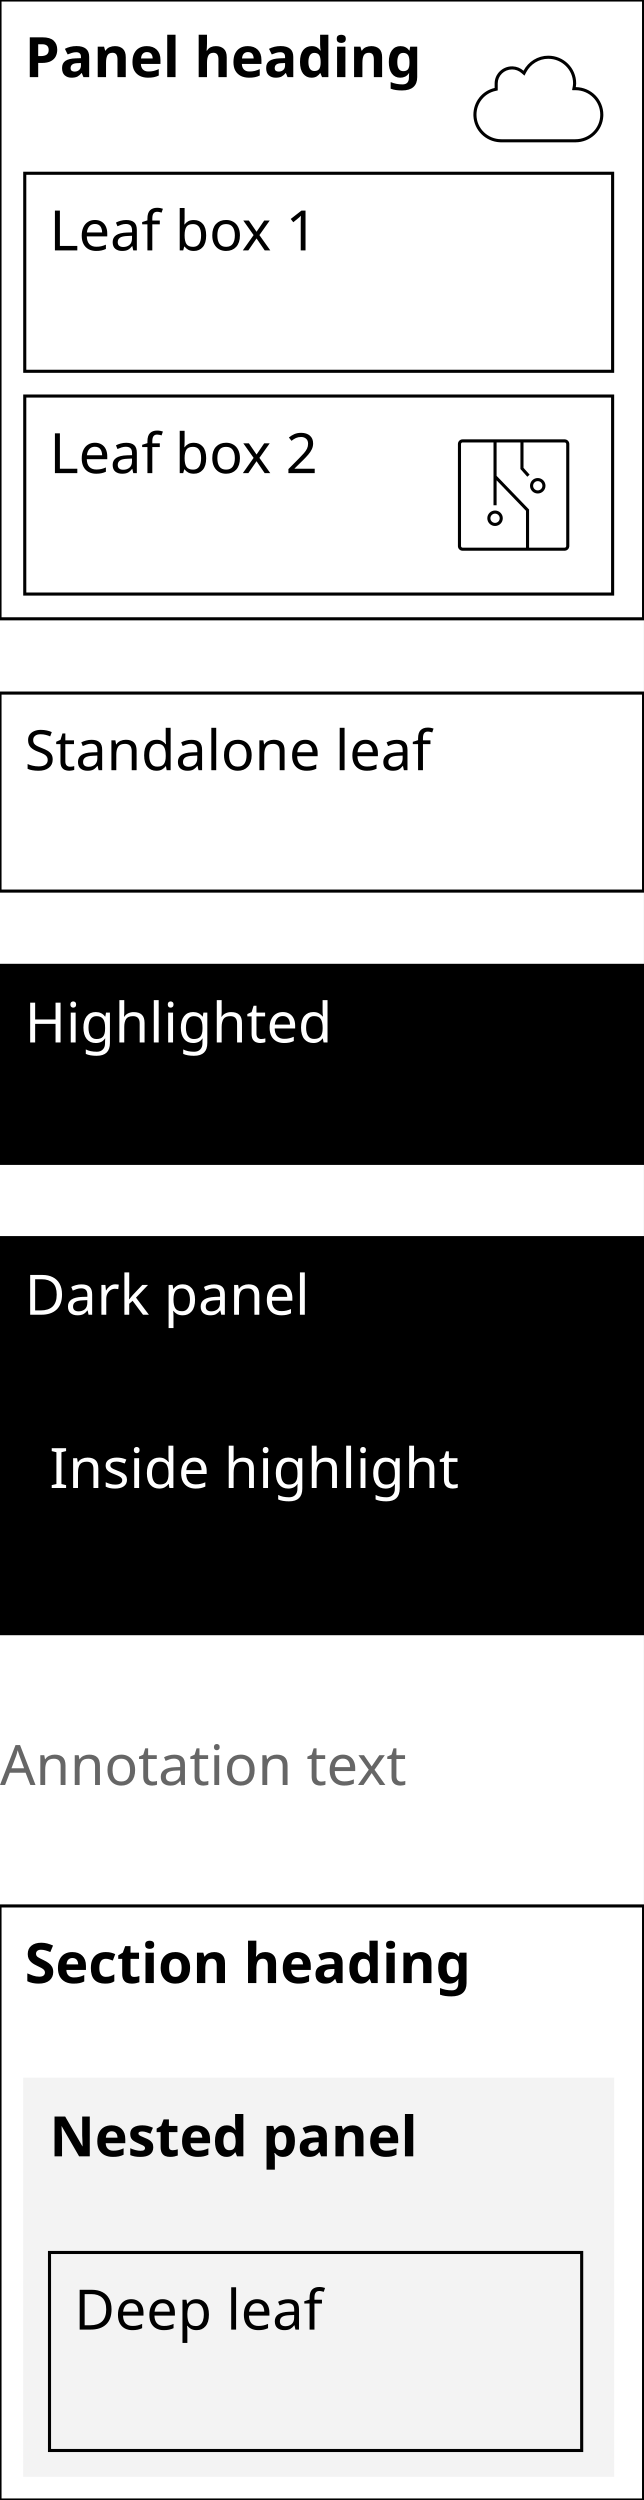
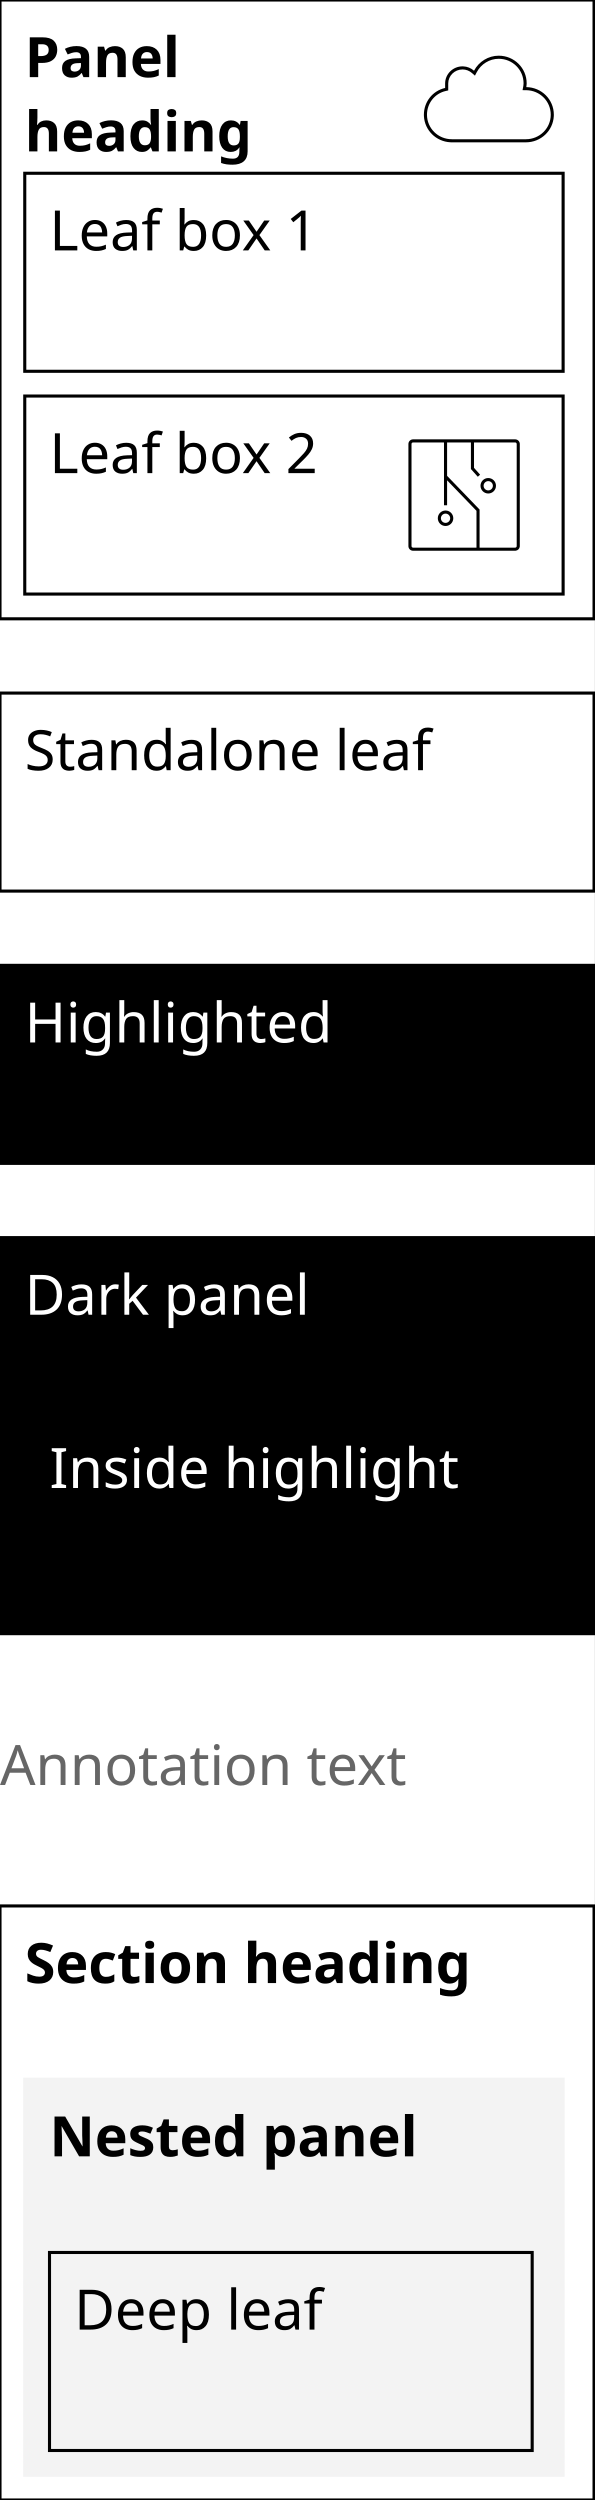
- <svg xmlns="http://www.w3.org/2000/svg" width="208" height="808" viewBox="0 0 208 808" xml:space="preserve">
-   <rect width="208" height="808" fill="#FFFFFF" />
+ <svg xmlns="http://www.w3.org/2000/svg" width="192" height="808" viewBox="0 0 192 808" xml:space="preserve">
+   <rect width="192" height="808" fill="#FFFFFF" />
  <g data-component-id="root">
-     <rect x="0" y="0" width="208" height="808" fill="transparent" stroke="none" stroke-width="0" stroke-miterlimit="10" />
+     <rect x="0" y="0" width="192" height="808" fill="transparent" stroke="none" stroke-width="0" stroke-miterlimit="10" />
    <g data-component-id="panel_a">
-       <rect x="0" y="0" width="208" height="200" fill="transparent" stroke="#000000" stroke-width="1" stroke-miterlimit="10" />
+       <rect x="0" y="0" width="192" height="200" fill="transparent" stroke="#000000" stroke-width="1" stroke-miterlimit="10" />
      <g data-component-id="panel_a__heading">
-         <rect x="8" y="8" width="190" height="48" fill="transparent" stroke="none" stroke-width="0" stroke-miterlimit="10" />
+         <rect x="8" y="8" width="174" height="48" fill="transparent" stroke="none" stroke-width="0" stroke-miterlimit="10" />
        <text font-family="Ubuntu Sans">
-           <tspan x="8" y="24.92" font-size="18" font-weight="700" fill="#000000" font-variant-caps="small-caps">Panel heading</tspan>
+           <tspan x="8" y="24.92" font-size="18" font-weight="700" fill="#000000">Panel</tspan>
+           <tspan x="8" y="48.92" font-size="18" font-weight="700" fill="#000000">heading</tspan>
        </text>
-         <g class="dg-icon" transform="translate(150 8)">
+         <g class="dg-icon" transform="translate(134 8)">
          <path fill-rule="evenodd" clip-rule="evenodd" d="M27.186 10C32.196 10 36.217 14 36.217 18.923L36.211 19.143C36.187 19.652 36.094 20.147 36.093 20.154C41.041 20.216 45 24.154 45 29.077L44.988 29.536C44.748 34.246 40.822 38 35.969 38H12.031L11.565 37.988C6.928 37.757 3.245 34.094 3.012 29.536L3 29.077C3 24.954 5.784 21.352 9.866 20.429V18.984C9.866 15.908 12.402 13.446 15.495 13.446L15.749 13.452C17.017 13.51 18.22 13.996 19.206 14.861C20.753 11.908 23.845 10 27.186 10ZM27.186 11C24.224 11 21.469 12.695 20.092 15.325L19.502 16.452L18.547 15.613C17.674 14.847 16.608 14.446 15.495 14.446C12.935 14.446 10.866 16.479 10.866 18.984V21.227L10.087 21.403C6.472 22.221 4 25.409 4 29.077C4 33.438 7.564 37 12.031 37H35.969C40.436 37 44 33.438 44 29.077C44 24.713 40.493 21.208 36.08 21.153L34.888 21.139L35.11 19.967V19.965C35.111 19.962 35.112 19.956 35.113 19.948C35.116 19.933 35.121 19.91 35.126 19.88C35.136 19.819 35.149 19.73 35.163 19.626C35.191 19.411 35.217 19.151 35.217 18.923C35.217 14.562 31.653 11 27.186 11Z" fill="#000000" />
        </g>
      </g>
      <g data-component-id="panel_a__body">
-         <rect x="8" y="56" width="190" height="136" fill="transparent" stroke="none" stroke-width="0" stroke-miterlimit="10" />
+         <rect x="8" y="56" width="174" height="136" fill="transparent" stroke="none" stroke-width="0" stroke-miterlimit="10" />
        <g data-component-id="leaf_1">
-           <rect x="8" y="56" width="190" height="64" fill="transparent" stroke="#000000" stroke-width="1" stroke-miterlimit="10" />
+           <rect x="8" y="56" width="174" height="64" fill="transparent" stroke="#000000" stroke-width="1" stroke-miterlimit="10" />
          <text font-family="Ubuntu Sans">
            <tspan x="16" y="80.92" font-size="18" font-weight="400" fill="#000000">Leaf box 1</tspan>
          </text>
        </g>
        <g data-component-id="leaf_2">
-           <rect x="8" y="128" width="190" height="64" fill="transparent" stroke="#000000" stroke-width="1" stroke-miterlimit="10" />
+           <rect x="8" y="128" width="174" height="64" fill="transparent" stroke="#000000" stroke-width="1" stroke-miterlimit="10" />
          <text font-family="Ubuntu Sans">
            <tspan x="16" y="152.92" font-size="18" font-weight="400" fill="#000000">Leaf box 2</tspan>
          </text>
-           <g class="dg-icon" transform="translate(142 136)">
+           <g class="dg-icon" transform="translate(126 136)">
            <path fill-rule="evenodd" clip-rule="evenodd" d="M40.653 6.007C41.41 6.084 42 6.722 42 7.499V40.499L41.992 40.652C41.92 41.358 41.359 41.919 40.653 41.991L40.5 41.999H7.5C6.723 41.999 6.085 41.409 6.008 40.652L6 40.499V7.499C6 6.671 6.672 5.999 7.5 5.999H40.5L40.653 6.007ZM7.5 6.999C7.258 6.999 7.056 7.171 7.01 7.398L7 7.499V40.499C7 40.775 7.224 40.999 7.5 40.999H28V29.091L18.5 19.238V27.3H17.5V6.999H7.5ZM18.5 17.798L28.86 28.542L29 28.688V40.999H40.5C40.776 40.999 41 40.775 41 40.499V7.499C41 7.257 40.828 7.055 40.601 7.009L40.5 6.999H27.2V15.208L29.173 17.417L28.8 17.75L28.428 18.083L26.327 15.733L26.2 15.591V6.999H18.5V17.798Z" fill="#000000" />
            <path fill-rule="evenodd" clip-rule="evenodd" d="M18 29C19.381 29 20.5 30.119 20.5 31.5C20.5 32.881 19.381 34 18 34C16.619 34 15.5 32.881 15.5 31.5C15.5 30.119 16.619 29 18 29ZM18 30C17.172 30 16.5 30.672 16.5 31.5C16.5 32.328 17.172 33 18 33C18.828 33 19.5 32.328 19.5 31.5C19.5 30.672 18.828 30 18 30Z" fill="#000000" />
            <path fill-rule="evenodd" clip-rule="evenodd" d="M31.8 18.5C33.181 18.5 34.3 19.619 34.3 21C34.3 22.381 33.181 23.5 31.8 23.5C30.419 23.5 29.3 22.381 29.3 21C29.3 19.619 30.419 18.5 31.8 18.5ZM31.8 19.5C30.971 19.5 30.3 20.172 30.3 21C30.3 21.828 30.971 22.5 31.8 22.5C32.628 22.5 33.3 21.828 33.3 21C33.3 20.172 32.628 19.5 31.8 19.5Z" fill="#000000" />
          </g>
        </g>
      </g>
    </g>
    <g data-component-id="standalone_leaf">
-       <rect x="0" y="224" width="208" height="64" fill="transparent" stroke="#000000" stroke-width="1" stroke-miterlimit="10" />
+       <rect x="0" y="224" width="192" height="64" fill="transparent" stroke="#000000" stroke-width="1" stroke-miterlimit="10" />
      <text font-family="Ubuntu Sans">
        <tspan x="8" y="248.92" font-size="18" font-weight="400" fill="#000000">Standalone leaf</tspan>
      </text>
    </g>
    <g data-component-id="highlight_leaf">
-       <rect x="0" y="312" width="208" height="64" fill="#000000" stroke="#000000" stroke-width="1" stroke-miterlimit="10" />
+       <rect x="0" y="312" width="192" height="64" fill="#000000" stroke="#000000" stroke-width="1" stroke-miterlimit="10" />
      <text font-family="Ubuntu Sans">
        <tspan x="8" y="336.92" font-size="18" font-weight="400" fill="#FFFFFF">Highlighted</tspan>
      </text>
    </g>
    <g data-component-id="highlight_panel">
-       <rect x="0" y="400" width="208" height="128" fill="#000000" stroke="#000000" stroke-width="1" stroke-miterlimit="10" />
+       <rect x="0" y="400" width="192" height="128" fill="#000000" stroke="#000000" stroke-width="1" stroke-miterlimit="10" />
      <g data-component-id="highlight_panel__heading">
-         <rect x="8" y="408" width="190" height="48" fill="#000000" stroke="none" stroke-width="0" stroke-miterlimit="10" />
+         <rect x="8" y="408" width="174" height="48" fill="#000000" stroke="none" stroke-width="0" stroke-miterlimit="10" />
        <text font-family="Ubuntu Sans">
          <tspan x="8" y="424.92" font-size="18" font-weight="400" fill="#FFFFFF">Dark panel</tspan>
        </text>
      </g>
      <g data-component-id="highlight_panel__body">
-         <rect x="8" y="456" width="190" height="64" fill="transparent" stroke="none" stroke-width="0" stroke-miterlimit="10" />
+         <rect x="8" y="456" width="174" height="64" fill="transparent" stroke="none" stroke-width="0" stroke-miterlimit="10" />
        <g data-component-id="inner_leaf">
-           <rect x="8" y="456" width="190" height="64" fill="transparent" stroke="#000000" stroke-width="1" stroke-miterlimit="10" />
+           <rect x="8" y="456" width="174" height="64" fill="transparent" stroke="#000000" stroke-width="1" stroke-miterlimit="10" />
          <text font-family="Ubuntu Sans">
            <tspan x="16" y="480.92" font-size="18" font-weight="400" fill="#FFFFFF">Inside highlight</tspan>
          </text>
        </g>
      </g>
    </g>
    <g data-component-id="annotation_leaf">
-       <rect x="0" y="552" width="208" height="40" fill="transparent" stroke="none" stroke-width="0" stroke-miterlimit="10" />
+       <rect x="0" y="552" width="192" height="40" fill="transparent" stroke="none" stroke-width="0" stroke-miterlimit="10" />
      <text font-family="Ubuntu Sans">
        <tspan x="0" y="576.92" font-size="18" font-weight="400" fill="#666666">Annotation text</tspan>
      </text>
    </g>
    <g data-component-id="section_a">
-       <rect x="0" y="616" width="208" height="192" fill="transparent" stroke="#000000" stroke-width="1" stroke-miterlimit="10" />
+       <rect x="0" y="616" width="192" height="192" fill="transparent" stroke="#000000" stroke-width="1" stroke-miterlimit="10" />
      <g data-component-id="section_a__heading">
-         <rect x="8" y="624" width="190" height="48" fill="transparent" stroke="none" stroke-width="0" stroke-miterlimit="10" />
+         <rect x="8" y="624" width="174" height="48" fill="transparent" stroke="none" stroke-width="0" stroke-miterlimit="10" />
        <text font-family="Ubuntu Sans">
-           <tspan x="8" y="640.92" font-size="18" font-weight="700" fill="#000000" font-variant-caps="small-caps">Section heading</tspan>
+           <tspan x="8" y="640.92" font-size="18" font-weight="700" fill="#000000">Section heading</tspan>
        </text>
      </g>
      <g data-component-id="section_a__body">
-         <rect x="8" y="672" width="190" height="128" fill="transparent" stroke="none" stroke-width="0" stroke-miterlimit="10" />
+         <rect x="8" y="672" width="174" height="128" fill="transparent" stroke="none" stroke-width="0" stroke-miterlimit="10" />
        <g data-component-id="nested_panel">
-           <rect x="8" y="672" width="190" height="128" fill="#F3F3F3" stroke="#F3F3F3" stroke-width="1" stroke-miterlimit="10" />
+           <rect x="8" y="672" width="174" height="128" fill="#F3F3F3" stroke="#F3F3F3" stroke-width="1" stroke-miterlimit="10" />
          <g data-component-id="nested_panel__heading">
-             <rect x="16" y="680" width="172" height="48" fill="transparent" stroke="none" stroke-width="0" stroke-miterlimit="10" />
+             <rect x="16" y="680" width="156" height="48" fill="transparent" stroke="none" stroke-width="0" stroke-miterlimit="10" />
            <text font-family="Ubuntu Sans">
              <tspan x="16" y="696.92" font-size="18" font-weight="700" fill="#000000">Nested panel</tspan>
            </text>
          </g>
          <g data-component-id="nested_panel__body">
-             <rect x="16" y="728" width="172" height="64" fill="transparent" stroke="none" stroke-width="0" stroke-miterlimit="10" />
+             <rect x="16" y="728" width="156" height="64" fill="transparent" stroke="none" stroke-width="0" stroke-miterlimit="10" />
            <g data-component-id="deep_leaf">
-               <rect x="16" y="728" width="172" height="64" fill="transparent" stroke="#000000" stroke-width="1" stroke-miterlimit="10" />
+               <rect x="16" y="728" width="156" height="64" fill="transparent" stroke="#000000" stroke-width="1" stroke-miterlimit="10" />
              <text font-family="Ubuntu Sans">
                <tspan x="24" y="752.92" font-size="18" font-weight="400" fill="#000000">Deep leaf</tspan>
              </text>
            </g>
          </g>
        </g>
      </g>
    </g>
  </g>
</svg>
